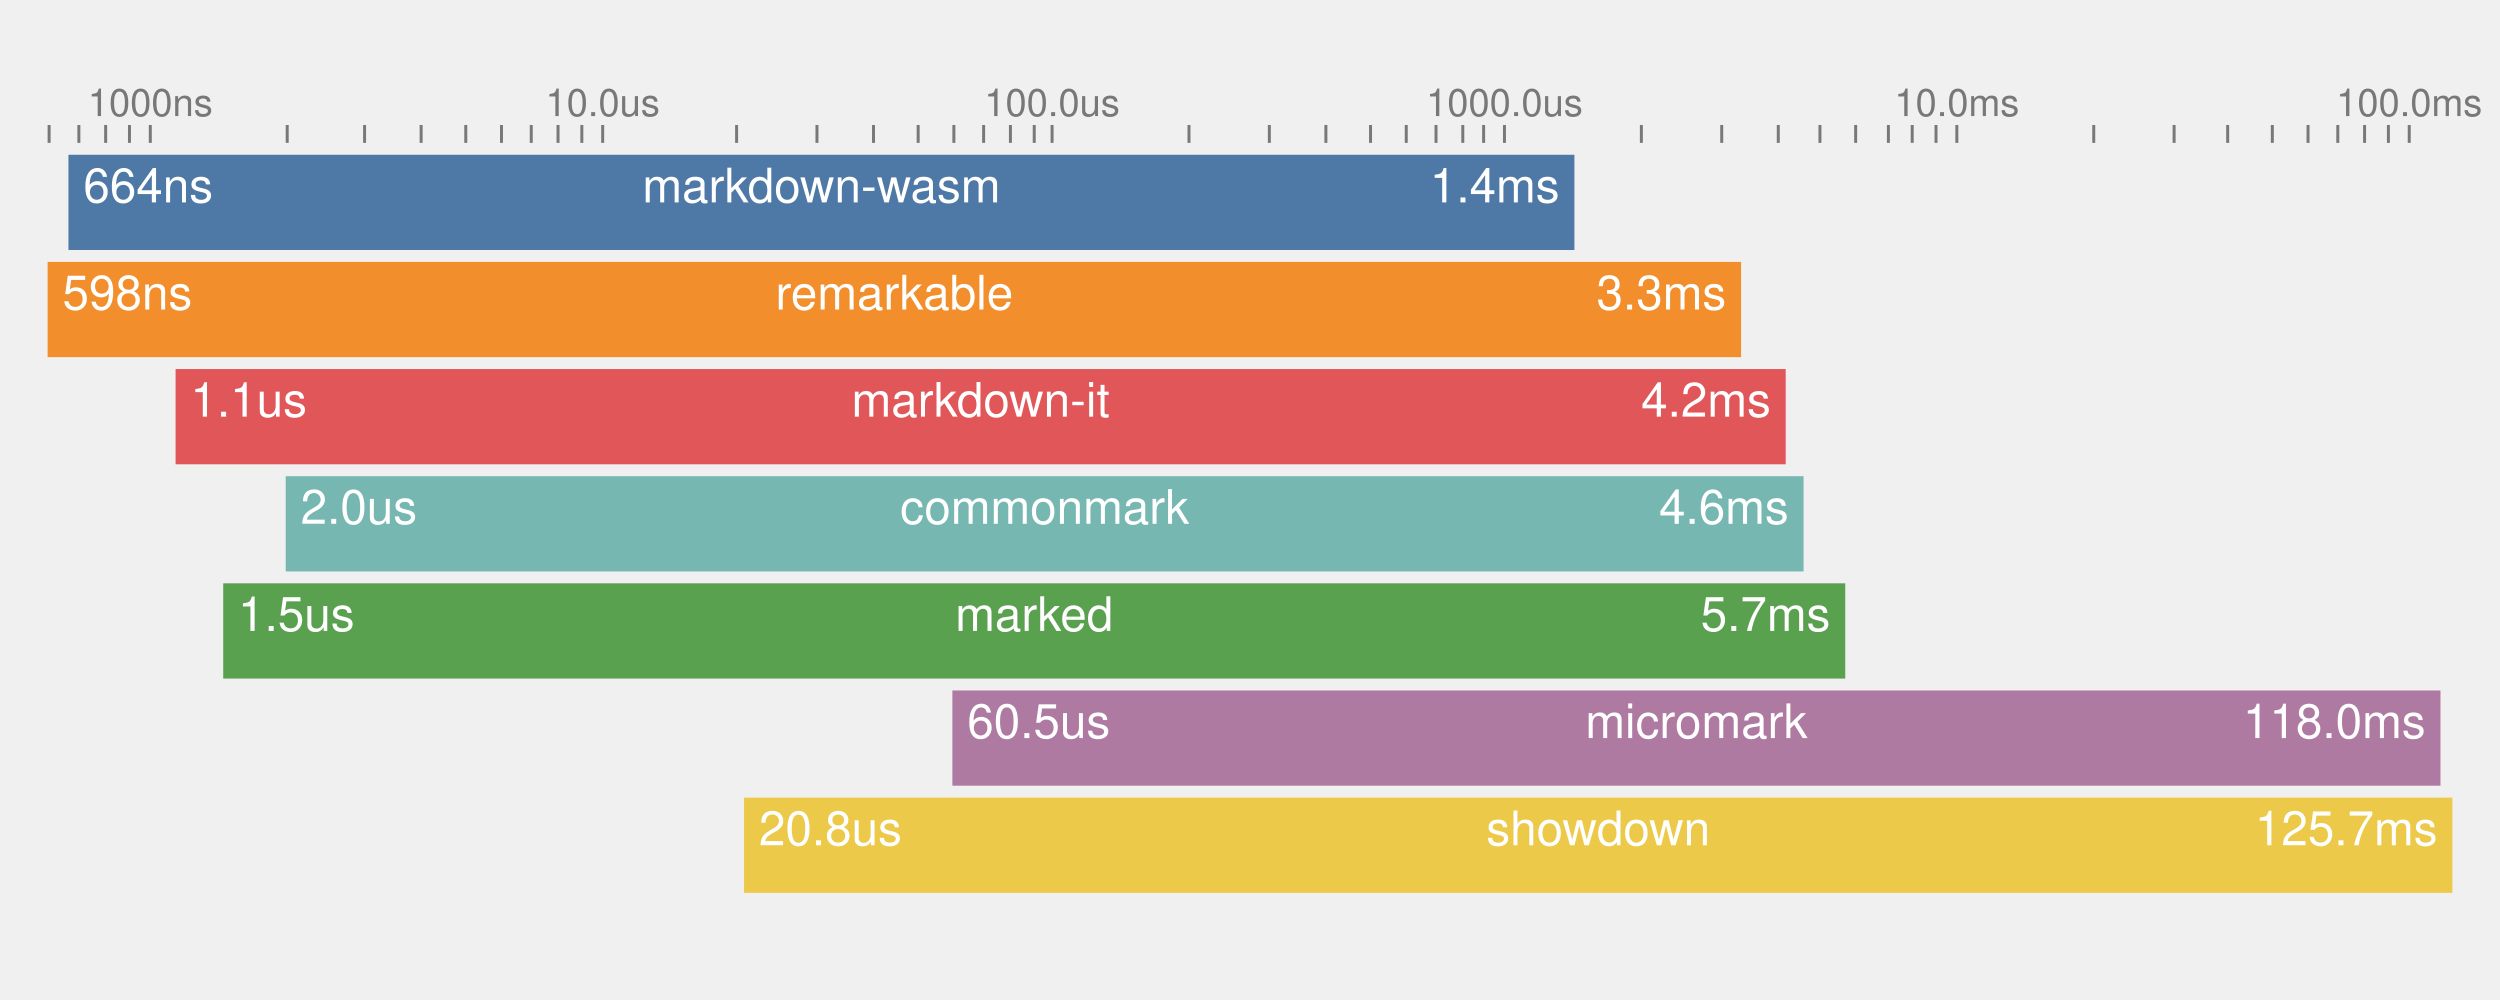
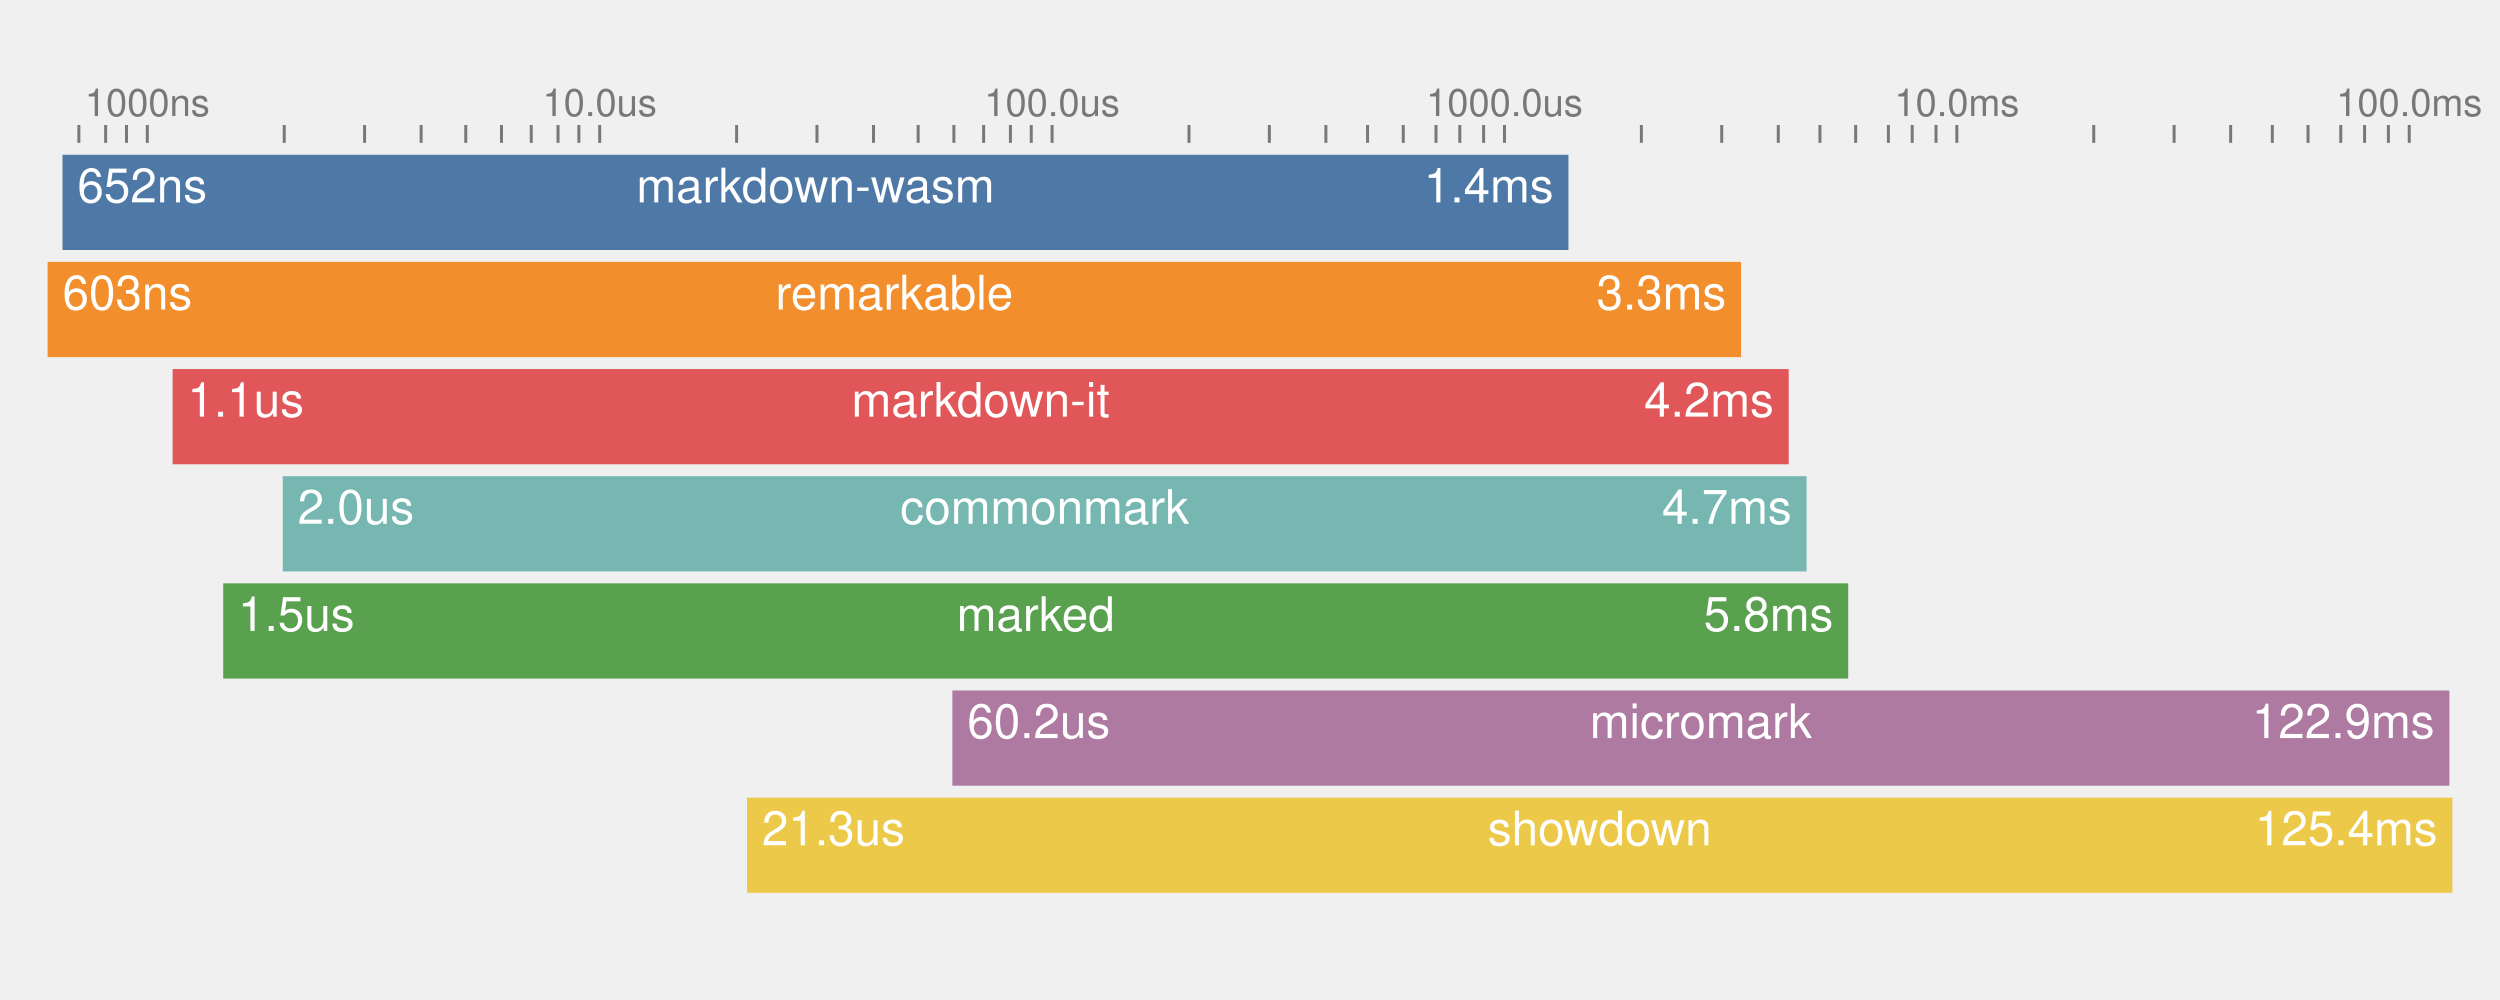
<svg xmlns="http://www.w3.org/2000/svg" width="840" height="336" font-family="-apple-system,BlinkMacSystemFont,&quot;Segoe UI&quot;,Helvetica,Arial,sans-serif" font-size="16">
-   <path fill="#4e79a7" d="M23 52h506v32H23z" />
+   <path fill="#4e79a7" d="M21 52h506v32H21z" />
  <path fill="#f28e2c" d="M16 88h569v32H16z" />
-   <path fill="#e15759" d="M59 124h541v32H59z" />
-   <path fill="#76b7b2" d="M96 160h510v32H96z" />
-   <path fill="#59a14f" d="M75 196h545v32H75z" />
-   <path fill="#af7aa1" d="M320 232h500v32H320z" />
-   <path fill="#edc949" d="M250 268h574v32H250z" />
+   <path fill="#e15759" d="M58 124h543v32H58z" />
+   <path fill="#76b7b2" d="M95 160h512v32H95z" />
+   <path fill="#59a14f" d="M75 196h546v32H75z" />
+   <path fill="#af7aa1" d="M320 232h503v32H320z" />
+   <path fill="#edc949" d="M251 268h573v32H251z" />
  <g fill="#fff" font-weight="500" text-anchor="middle">
-     <text x="276" y="68" alignment-baseline="central">markdown-wasm</text>
+     <text x="274" y="68" alignment-baseline="central">markdown-wasm</text>
    <text x="300.5" y="104" alignment-baseline="central">remarkable</text>
    <text x="329.5" y="140" alignment-baseline="central">markdown-it</text>
    <text x="351" y="176" alignment-baseline="central">commonmark</text>
-     <text x="347.5" y="212" alignment-baseline="central">marked</text>
-     <text x="570" y="248" alignment-baseline="central">micromark</text>
-     <text x="537" y="284" alignment-baseline="central">showdown</text>
+     <text x="348" y="212" alignment-baseline="central">marked</text>
+     <text x="571.5" y="248" alignment-baseline="central">micromark</text>
+     <text x="537.5" y="284" alignment-baseline="central">showdown</text>
  </g>
  <g fill="#fff" font-weight="500">
-     <text x="23" y="68" alignment-baseline="central" dx="5">664ns</text>
-     <text x="16" y="104" alignment-baseline="central" dx="5">598ns</text>
-     <text x="59" y="140" alignment-baseline="central" dx="5">1.1us</text>
-     <text x="96" y="176" alignment-baseline="central" dx="5">2.0us</text>
+     <text x="21" y="68" alignment-baseline="central" dx="5">652ns</text>
+     <text x="16" y="104" alignment-baseline="central" dx="5">603ns</text>
+     <text x="58" y="140" alignment-baseline="central" dx="5">1.1us</text>
+     <text x="95" y="176" alignment-baseline="central" dx="5">2.0us</text>
    <text x="75" y="212" alignment-baseline="central" dx="5">1.5us</text>
-     <text x="320" y="248" alignment-baseline="central" dx="5">60.5us</text>
-     <text x="250" y="284" alignment-baseline="central" dx="5">20.8us</text>
+     <text x="320" y="248" alignment-baseline="central" dx="5">60.2us</text>
+     <text x="251" y="284" alignment-baseline="central" dx="5">21.3us</text>
  </g>
  <g fill="#fff" font-weight="500" text-anchor="end">
-     <text x="529" y="68" alignment-baseline="central" dx="-5">1.4ms</text>
+     <text x="527" y="68" alignment-baseline="central" dx="-5">1.4ms</text>
    <text x="585" y="104" alignment-baseline="central" dx="-5">3.3ms</text>
-     <text x="600" y="140" alignment-baseline="central" dx="-5">4.2ms</text>
-     <text x="606" y="176" alignment-baseline="central" dx="-5">4.6ms</text>
-     <text x="620" y="212" alignment-baseline="central" dx="-5">5.7ms</text>
-     <text x="820" y="248" alignment-baseline="central" dx="-5">118.0ms</text>
-     <text x="824" y="284" alignment-baseline="central" dx="-5">125.7ms</text>
+     <text x="601" y="140" alignment-baseline="central" dx="-5">4.2ms</text>
+     <text x="607" y="176" alignment-baseline="central" dx="-5">4.7ms</text>
+     <text x="621" y="212" alignment-baseline="central" dx="-5">5.8ms</text>
+     <text x="823" y="248" alignment-baseline="central" dx="-5">122.9ms</text>
+     <text x="824" y="284" alignment-baseline="central" dx="-5">125.4ms</text>
  </g>
  <g fill="none" font-size="12.8" text-anchor="middle" opacity=".5">
-     <path stroke="currentColor" d="M16.5 48v-6M26.5 48v-6M35.5 48v-6M43.5 48v-6" />
+     <path stroke="currentColor" d="M26.5 48v-6M35.5 48v-6M42.5 48v-6" />
    <g class="tick">
-       <path stroke="currentColor" d="M50.5 48v-6" />
-       <text fill="currentColor" y="-9" dy="0em" transform="translate(50.5 48)">1000ns</text>
+       <path stroke="currentColor" d="M49.5 48v-6" />
+       <text fill="currentColor" y="-9" dy="0em" transform="translate(49.5 48)">1000ns</text>
    </g>
-     <path stroke="currentColor" d="M96.5 48v-6M122.5 48v-6M141.5 48v-6M156.5 48v-6M168.5 48v-6M178.5 48v-6M187.5 48v-6M195.5 48v-6" />
+     <path stroke="currentColor" d="M95.5 48v-6M122.5 48v-6M141.5 48v-6M156.5 48v-6M168.5 48v-6M178.5 48v-6M187.5 48v-6M194.5 48v-6" />
    <g class="tick">
-       <path stroke="currentColor" d="M202.5 48v-6" />
-       <text fill="currentColor" y="-9" dy="0em" transform="translate(202.5 48)">10.0us</text>
+       <path stroke="currentColor" d="M201.5 48v-6" />
+       <text fill="currentColor" y="-9" dy="0em" transform="translate(201.5 48)">10.0us</text>
    </g>
-     <path stroke="currentColor" d="M247.5 48v-6M274.5 48v-6M293.5 48v-6M308.5 48v-6M320.5 48v-6M330.5 48v-6M339.5 48v-6M347.5 48v-6" />
+     <path stroke="currentColor" d="M247.5 48v-6M274.5 48v-6M293.5 48v-6M308.5 48v-6M320.5 48v-6M330.5 48v-6M339.5 48v-6M346.5 48v-6" />
    <g class="tick">
      <path stroke="currentColor" d="M353.5 48v-6" />
      <text fill="currentColor" y="-9" dy="0em" transform="translate(353.5 48)">100.0us</text>
    </g>
-     <path stroke="currentColor" d="M399.5 48v-6M426.5 48v-6M445.5 48v-6M460.5 48v-6M472.5 48v-6M482.5 48v-6M491.5 48v-6M498.5 48v-6" />
+     <path stroke="currentColor" d="M399.5 48v-6M426.5 48v-6M445.5 48v-6M459.5 48v-6M471.5 48v-6M482.5 48v-6M490.5 48v-6M498.5 48v-6" />
    <g class="tick">
      <path stroke="currentColor" d="M505.5 48v-6" />
      <text fill="currentColor" y="-9" dy="0em" transform="translate(505.5 48)">1000.0us</text>
    </g>
    <path stroke="currentColor" d="M551.5 48v-6M578.5 48v-6M597.5 48v-6M611.5 48v-6M623.5 48v-6M634.5 48v-6M642.5 48v-6M650.5 48v-6" />
    <g class="tick">
      <path stroke="currentColor" d="M657.5 48v-6" />
      <text fill="currentColor" y="-9" dy="0em" transform="translate(657.5 48)">10.0ms</text>
    </g>
-     <path stroke="currentColor" d="M703.5 48v-6M730.5 48v-6M748.5 48v-6M763.5 48v-6M775.5 48v-6M785.5 48v-6M794.5 48v-6M802.5 48v-6" />
+     <path stroke="currentColor" d="M703.5 48v-6M730.5 48v-6M749.5 48v-6M763.5 48v-6M775.5 48v-6M786.5 48v-6M794.5 48v-6M802.5 48v-6" />
    <g class="tick">
      <path stroke="currentColor" d="M809.5 48v-6" />
      <text fill="currentColor" y="-9" dy="0em" transform="translate(809.5 48)">100.0ms</text>
    </g>
  </g>
</svg>
